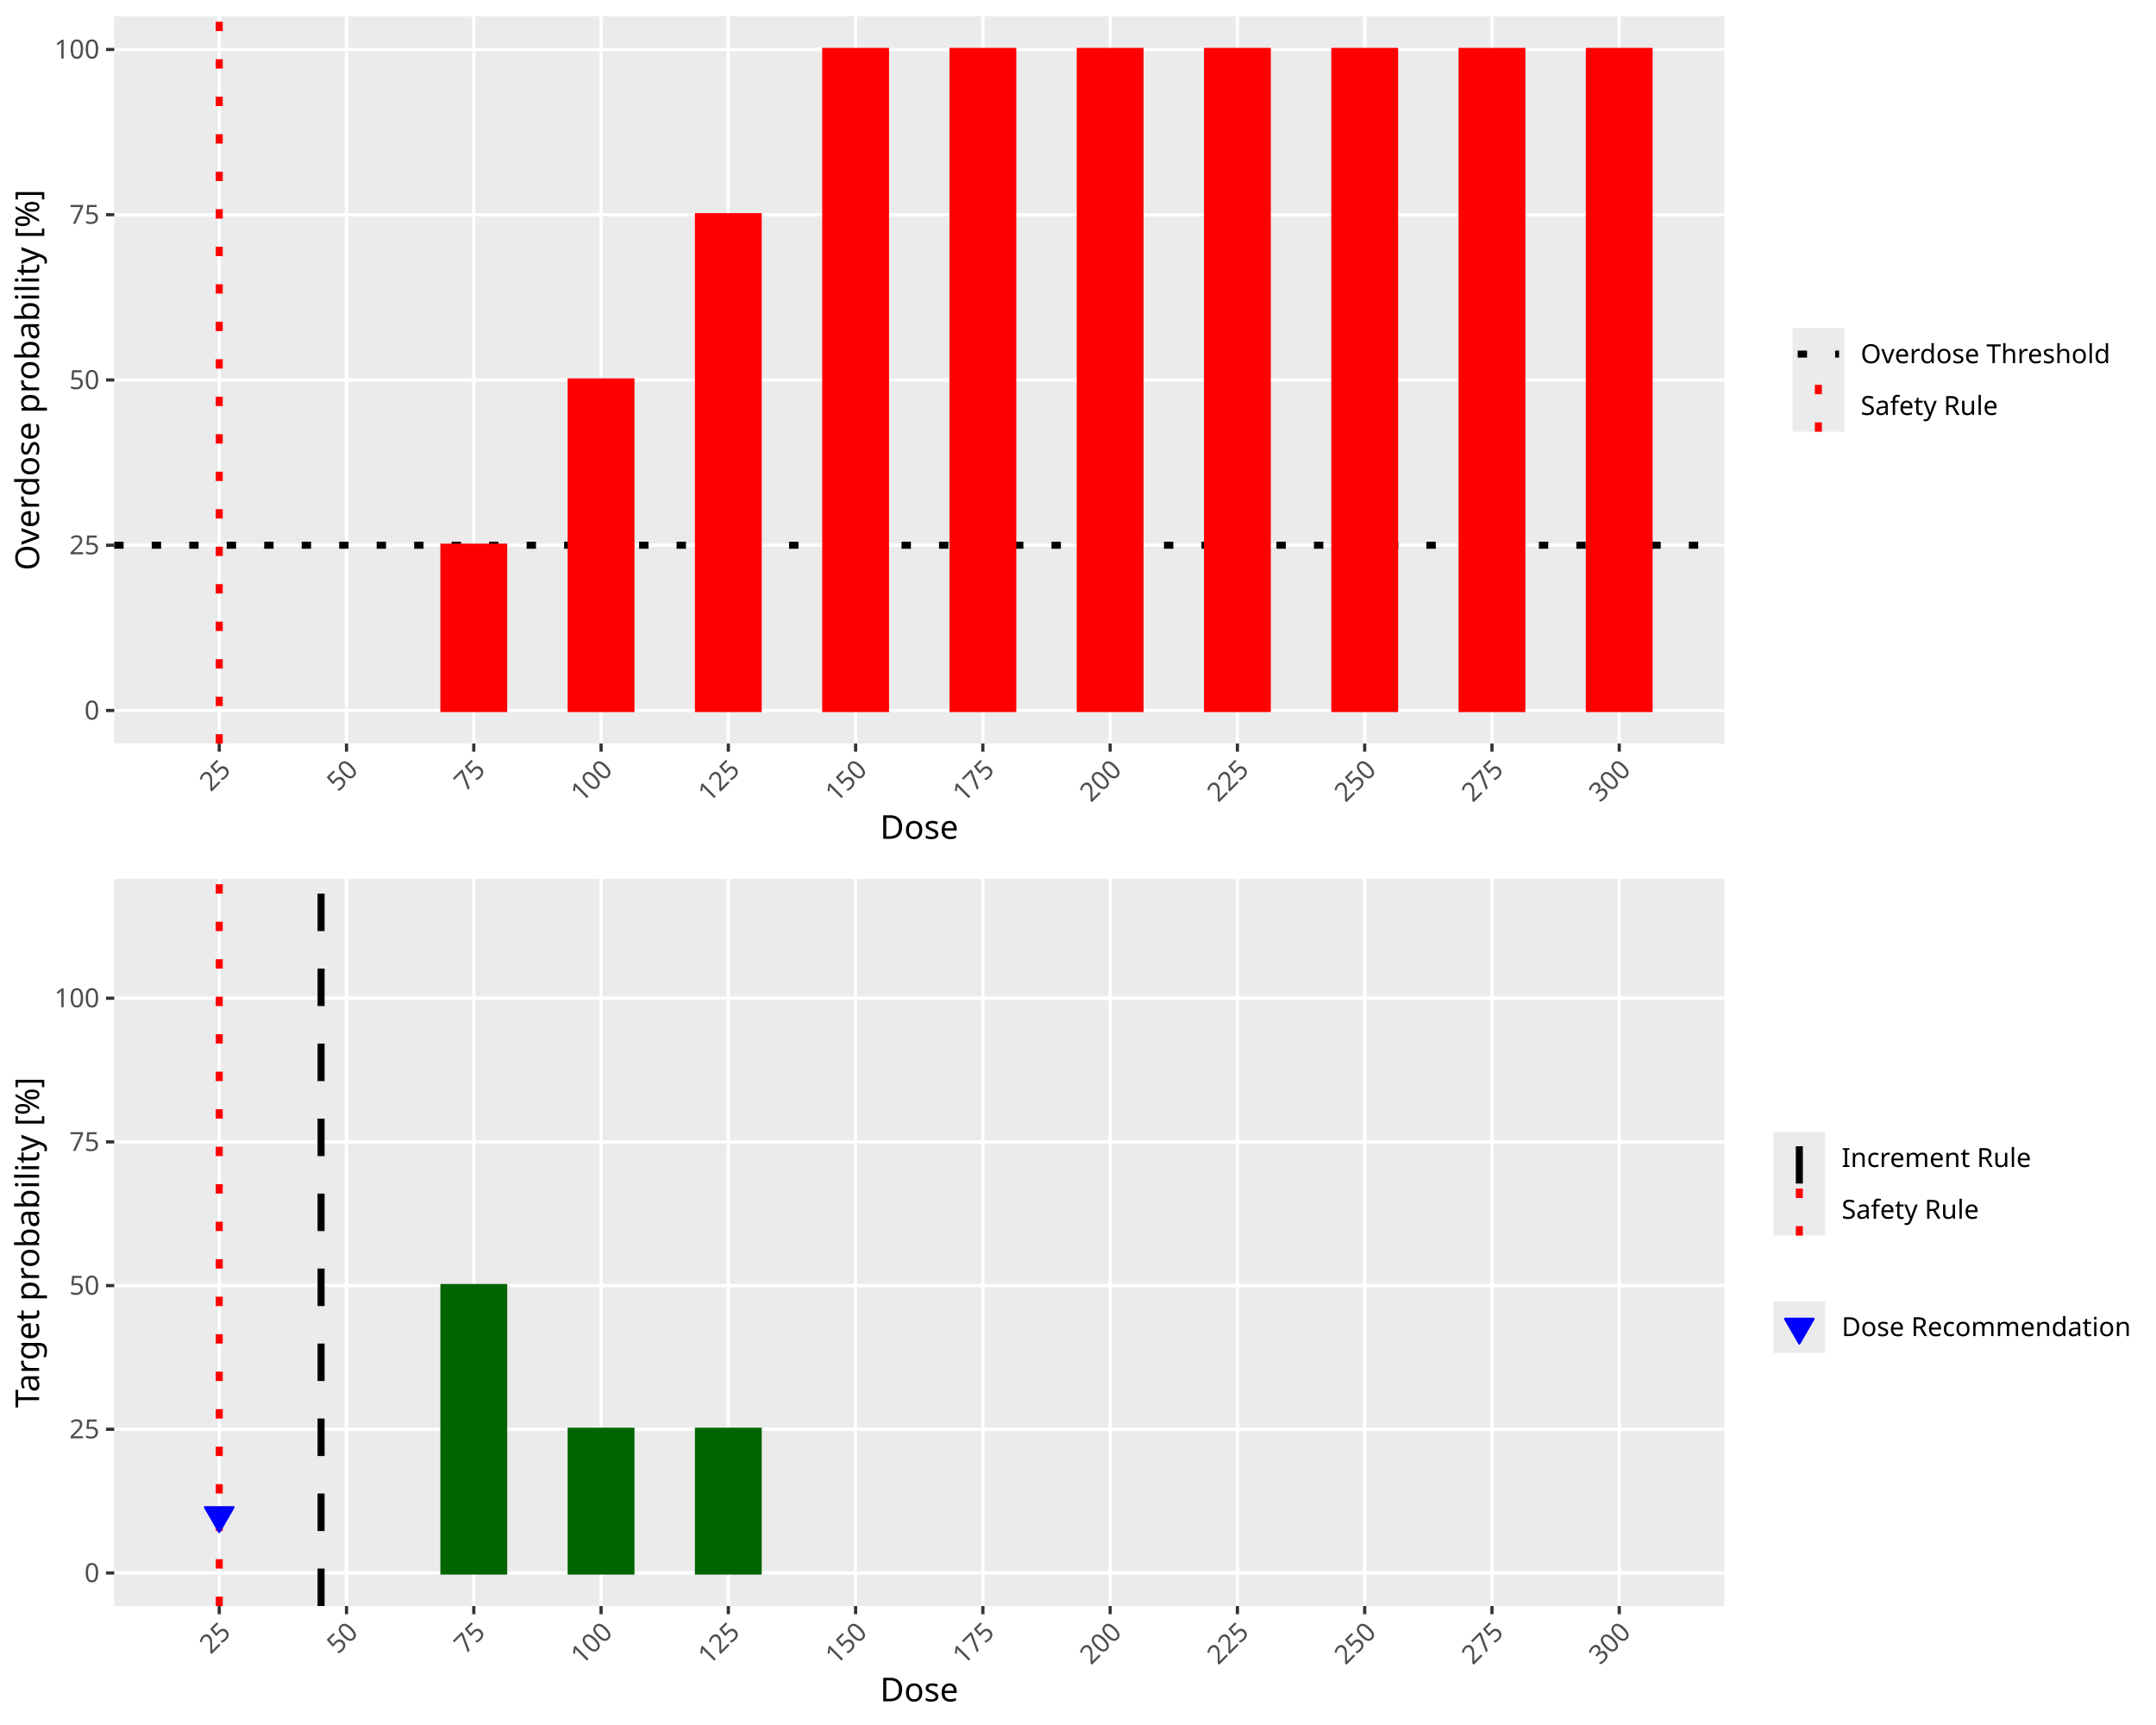
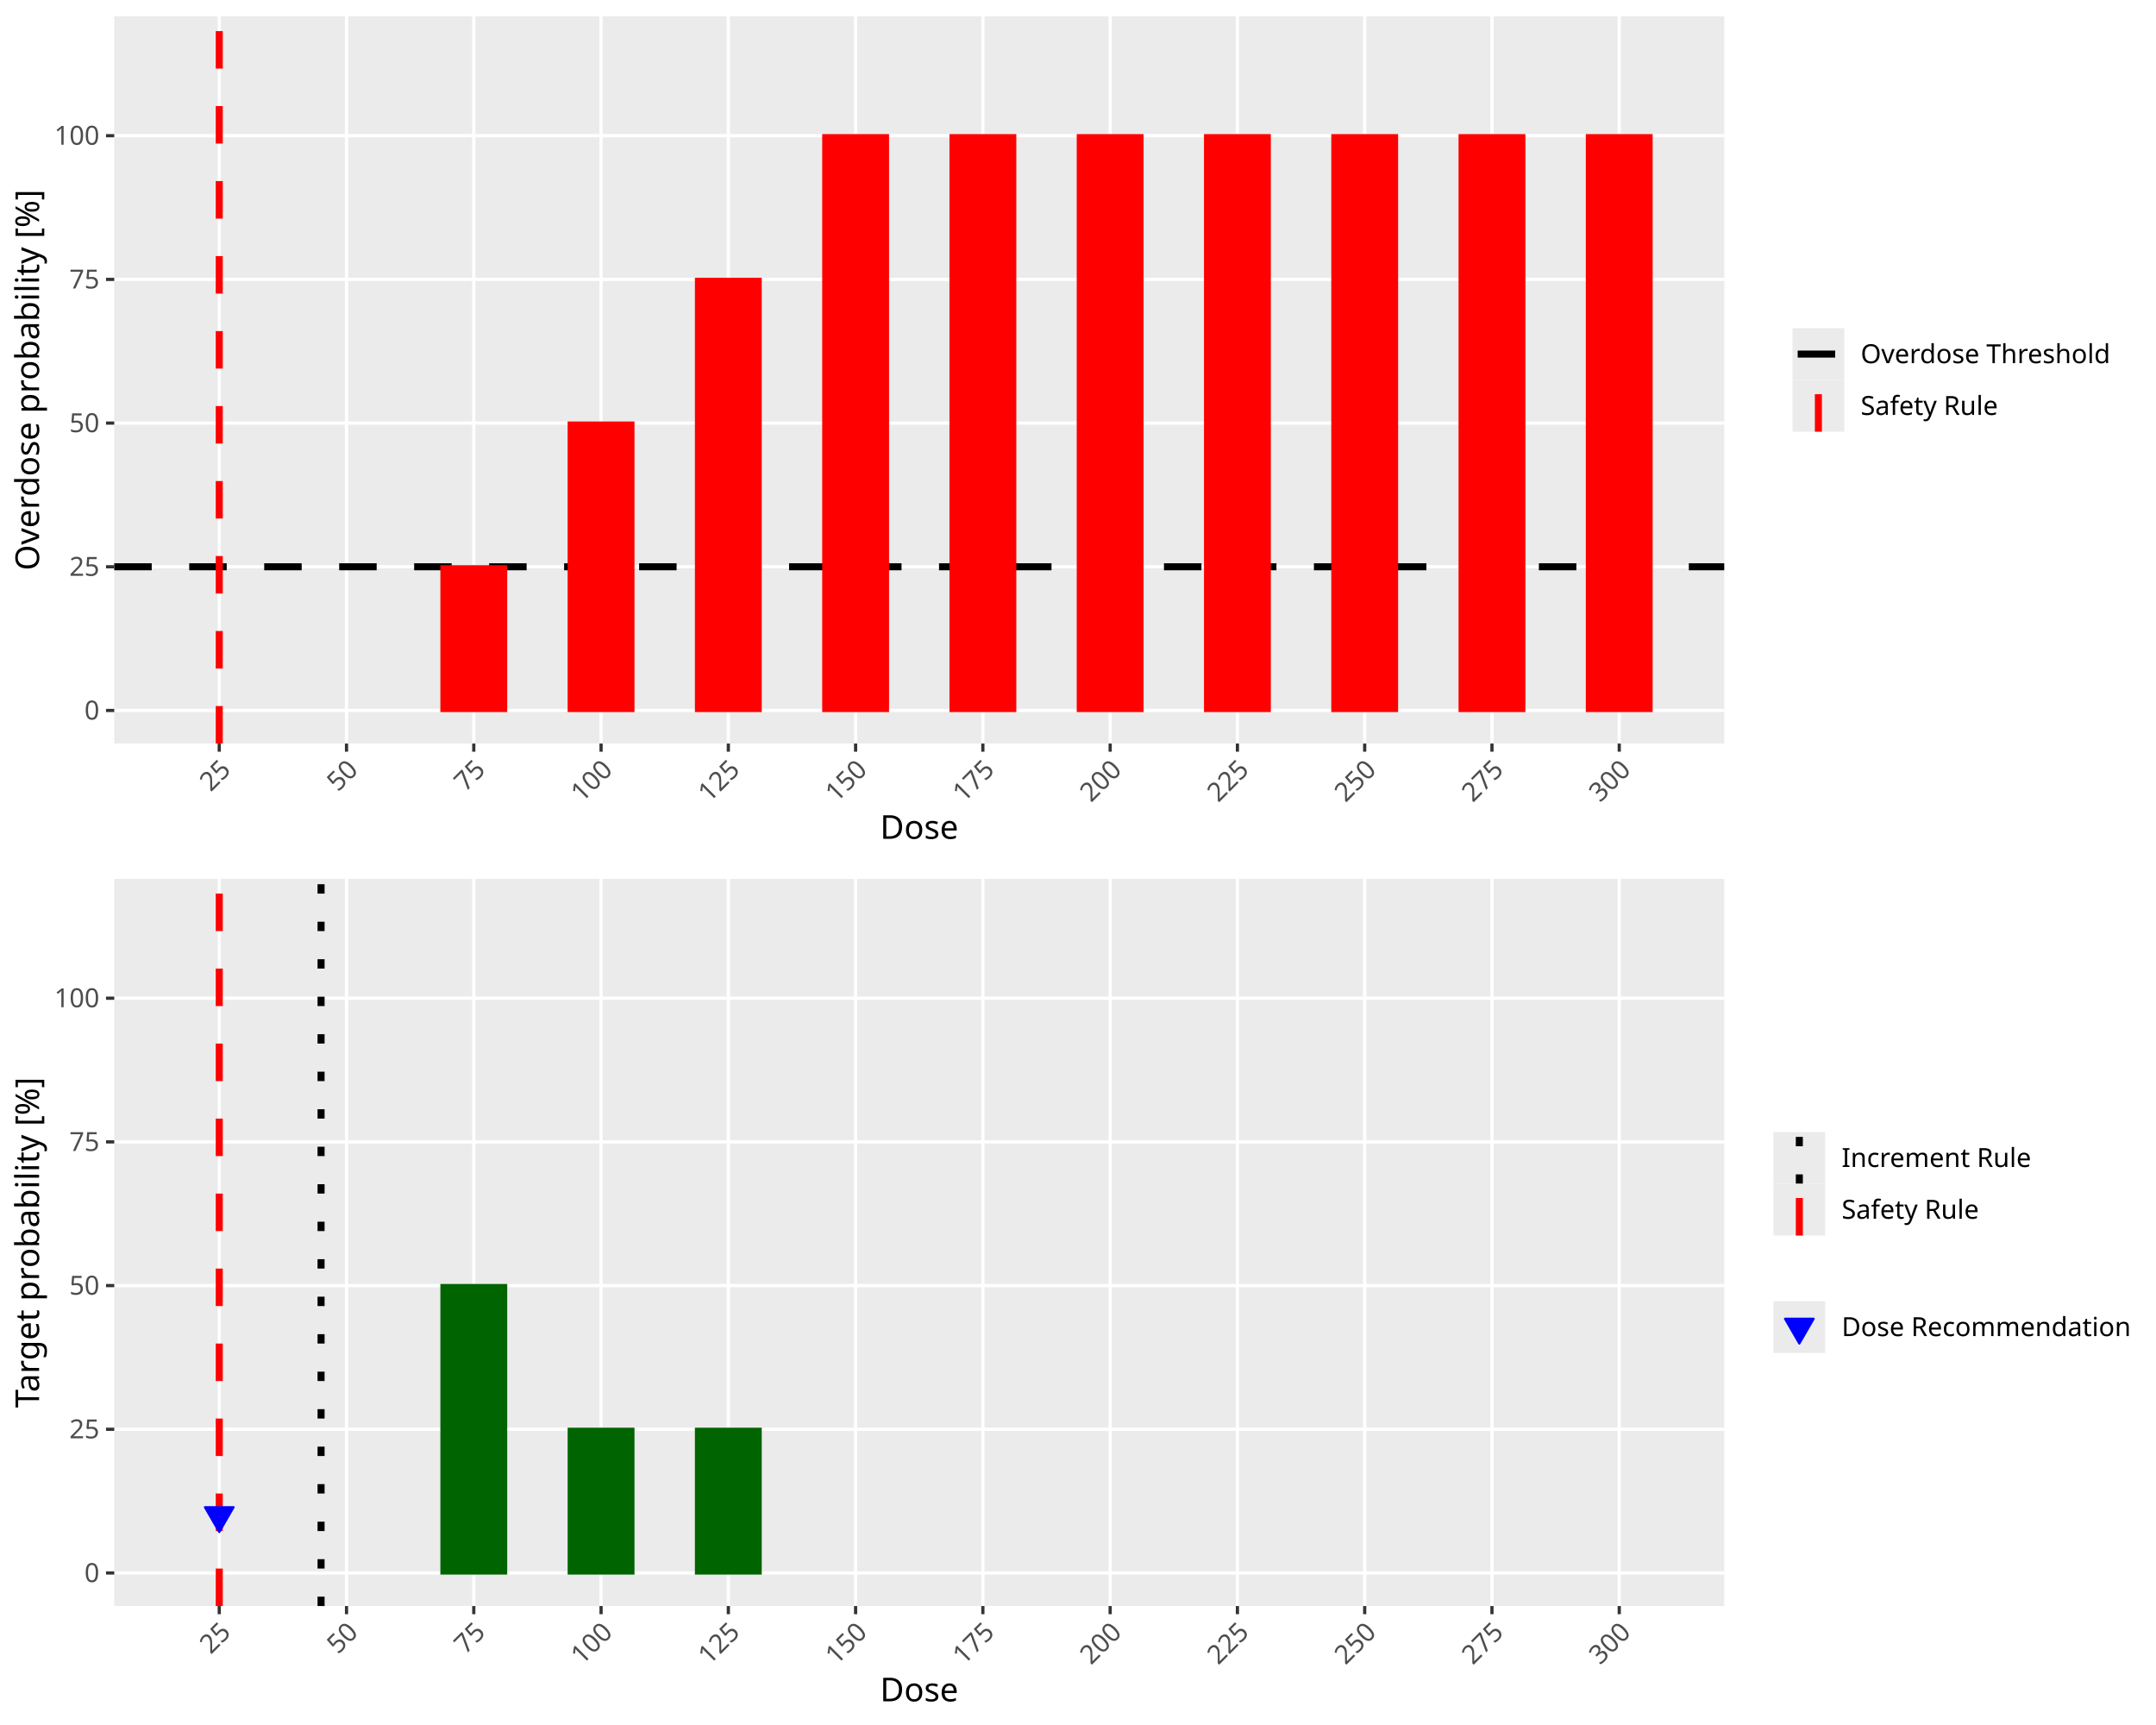
<svg xmlns="http://www.w3.org/2000/svg" class="svglite" data-engine-version="2.0" width="720.00pt" height="576.00pt" viewBox="0 0 720.00 576.00">
  <defs>
    <style type="text/css">
    .svglite line, .svglite polyline, .svglite polygon, .svglite path, .svglite rect, .svglite circle {
      fill: none;
      stroke: #000000;
      stroke-linecap: round;
      stroke-linejoin: round;
      stroke-miterlimit: 10.00;
    }
  </style>
  </defs>
  <rect width="100%" height="100%" style="stroke: none; fill: #FFFFFF;" />
  <defs>
    <clipPath id="cpMC4wMHw3MjAuMDB8MC4wMHw1NzYuMDA=">
      <rect x="0.00" y="0.00" width="720.00" height="576.00" />
    </clipPath>
  </defs>
  <g clip-path="url(#cpMC4wMHw3MjAuMDB8MC4wMHw1NzYuMDA=)">
</g>
  <defs>
    <clipPath id="cpMC4wMHw3MjAuMDB8MC4wMHwyODguMDA=">
      <rect x="0" y="0.00" width="720.00" height="288.00" />
    </clipPath>
  </defs>
  <g clip-path="url(#cpMC4wMHw3MjAuMDB8MC4wMHwyODguMDA=)">
    <rect x="0" y="0.00" width="720.00" height="288.00" style="stroke-width: 1.07; stroke: #FFFFFF; fill: #FFFFFF;" />
  </g>
  <g clip-path="url(#cpMC4wMHw3MjAuMDB8MC4wMHw1NzYuMDA=)">
</g>
  <defs>
    <clipPath id="cpMzguMTV8NTc1LjgxfDUuNDh8MjQ4LjI3">
      <rect x="38.15" y="5.48" width="537.66" height="242.80" />
    </clipPath>
  </defs>
  <g clip-path="url(#cpMzguMTV8NTc1LjgxfDUuNDh8MjQ4LjI3)">
    <rect x="38.15" y="5.48" width="537.66" height="242.80" style="stroke-width: 1.07; stroke: none; fill: #EBEBEB;" />
    <polyline points="38.15,237.24 575.81,237.24 " style="stroke-width: 1.07; stroke: #FFFFFF; stroke-linecap: butt;" />
-     <polyline points="38.15,182.06 575.81,182.06 " style="stroke-width: 1.07; stroke: #FFFFFF; stroke-linecap: butt;" />
-     <polyline points="38.15,126.88 575.81,126.88 " style="stroke-width: 1.07; stroke: #FFFFFF; stroke-linecap: butt;" />
-     <polyline points="38.15,71.70 575.81,71.70 " style="stroke-width: 1.07; stroke: #FFFFFF; stroke-linecap: butt;" />
-     <polyline points="38.15,16.52 575.81,16.52 " style="stroke-width: 1.07; stroke: #FFFFFF; stroke-linecap: butt;" />
+     <polyline points="38.15,189.26 575.81,189.26 " style="stroke-width: 1.07; stroke: #FFFFFF; stroke-linecap: butt;" />
+     <polyline points="38.15,141.27 575.81,141.27 " style="stroke-width: 1.07; stroke: #FFFFFF; stroke-linecap: butt;" />
+     <polyline points="38.15,93.29 575.81,93.29 " style="stroke-width: 1.07; stroke: #FFFFFF; stroke-linecap: butt;" />
+     <polyline points="38.15,45.31 575.81,45.31 " style="stroke-width: 1.07; stroke: #FFFFFF; stroke-linecap: butt;" />
    <polyline points="73.22,248.27 73.22,5.48 " style="stroke-width: 1.07; stroke: #FFFFFF; stroke-linecap: butt;" />
    <polyline points="115.72,248.27 115.72,5.48 " style="stroke-width: 1.07; stroke: #FFFFFF; stroke-linecap: butt;" />
    <polyline points="158.22,248.27 158.22,5.48 " style="stroke-width: 1.07; stroke: #FFFFFF; stroke-linecap: butt;" />
    <polyline points="200.73,248.27 200.73,5.48 " style="stroke-width: 1.07; stroke: #FFFFFF; stroke-linecap: butt;" />
    <polyline points="243.23,248.27 243.23,5.48 " style="stroke-width: 1.07; stroke: #FFFFFF; stroke-linecap: butt;" />
    <polyline points="285.73,248.27 285.73,5.48 " style="stroke-width: 1.07; stroke: #FFFFFF; stroke-linecap: butt;" />
    <polyline points="328.23,248.27 328.23,5.48 " style="stroke-width: 1.07; stroke: #FFFFFF; stroke-linecap: butt;" />
    <polyline points="370.74,248.27 370.74,5.48 " style="stroke-width: 1.07; stroke: #FFFFFF; stroke-linecap: butt;" />
    <polyline points="413.24,248.27 413.24,5.48 " style="stroke-width: 1.07; stroke: #FFFFFF; stroke-linecap: butt;" />
    <polyline points="455.74,248.27 455.74,5.48 " style="stroke-width: 1.07; stroke: #FFFFFF; stroke-linecap: butt;" />
    <polyline points="498.24,248.27 498.24,5.48 " style="stroke-width: 1.07; stroke: #FFFFFF; stroke-linecap: butt;" />
    <polyline points="540.75,248.27 540.75,5.48 " style="stroke-width: 1.07; stroke: #FFFFFF; stroke-linecap: butt;" />
-     <line x1="38.15" y1="182.06" x2="575.81" y2="182.06" style="stroke-width: 2.35; stroke-dasharray: 3.13,9.39; stroke-linecap: butt;" />
-     <line x1="73.22" y1="248.27" x2="73.22" y2="5.48" style="stroke-width: 2.35; stroke: #FF0000; stroke-dasharray: 3.13,9.39; stroke-linecap: butt;" />
+     <line x1="38.15" y1="189.26" x2="575.81" y2="189.26" style="stroke-width: 2.35; stroke-dasharray: 12.52,12.52; stroke-linecap: butt;" />
+     <line x1="73.22" y1="248.27" x2="73.22" y2="5.48" style="stroke-width: 2.35; stroke: #FF0000; stroke-dasharray: 12.52,12.52; stroke-linecap: butt;" />
    <rect x="62.59" y="237.24" width="21.25" height="0.00" style="stroke-width: 1.07; stroke: #FF0000; stroke-linecap: butt; stroke-linejoin: miter; fill: #FF0000;" />
    <rect x="105.09" y="237.24" width="21.25" height="0.00" style="stroke-width: 1.07; stroke: #FF0000; stroke-linecap: butt; stroke-linejoin: miter; fill: #FF0000;" />
-     <rect x="147.60" y="182.06" width="21.25" height="55.18" style="stroke-width: 1.07; stroke: #FF0000; stroke-linecap: butt; stroke-linejoin: miter; fill: #FF0000;" />
-     <rect x="190.10" y="126.88" width="21.25" height="110.36" style="stroke-width: 1.07; stroke: #FF0000; stroke-linecap: butt; stroke-linejoin: miter; fill: #FF0000;" />
-     <rect x="232.60" y="71.70" width="21.25" height="165.54" style="stroke-width: 1.07; stroke: #FF0000; stroke-linecap: butt; stroke-linejoin: miter; fill: #FF0000;" />
-     <rect x="275.11" y="16.52" width="21.25" height="220.72" style="stroke-width: 1.07; stroke: #FF0000; stroke-linecap: butt; stroke-linejoin: miter; fill: #FF0000;" />
-     <rect x="317.61" y="16.52" width="21.25" height="220.72" style="stroke-width: 1.07; stroke: #FF0000; stroke-linecap: butt; stroke-linejoin: miter; fill: #FF0000;" />
-     <rect x="360.11" y="16.52" width="21.25" height="220.72" style="stroke-width: 1.07; stroke: #FF0000; stroke-linecap: butt; stroke-linejoin: miter; fill: #FF0000;" />
-     <rect x="402.61" y="16.52" width="21.25" height="220.72" style="stroke-width: 1.07; stroke: #FF0000; stroke-linecap: butt; stroke-linejoin: miter; fill: #FF0000;" />
-     <rect x="445.12" y="16.52" width="21.25" height="220.72" style="stroke-width: 1.07; stroke: #FF0000; stroke-linecap: butt; stroke-linejoin: miter; fill: #FF0000;" />
-     <rect x="487.62" y="16.52" width="21.25" height="220.72" style="stroke-width: 1.07; stroke: #FF0000; stroke-linecap: butt; stroke-linejoin: miter; fill: #FF0000;" />
-     <rect x="530.12" y="16.52" width="21.25" height="220.72" style="stroke-width: 1.07; stroke: #FF0000; stroke-linecap: butt; stroke-linejoin: miter; fill: #FF0000;" />
+     <rect x="147.60" y="189.26" width="21.25" height="47.98" style="stroke-width: 1.07; stroke: #FF0000; stroke-linecap: butt; stroke-linejoin: miter; fill: #FF0000;" />
+     <rect x="190.10" y="141.27" width="21.25" height="95.97" style="stroke-width: 1.07; stroke: #FF0000; stroke-linecap: butt; stroke-linejoin: miter; fill: #FF0000;" />
+     <rect x="232.60" y="93.29" width="21.25" height="143.95" style="stroke-width: 1.07; stroke: #FF0000; stroke-linecap: butt; stroke-linejoin: miter; fill: #FF0000;" />
+     <rect x="275.11" y="45.31" width="21.25" height="191.93" style="stroke-width: 1.07; stroke: #FF0000; stroke-linecap: butt; stroke-linejoin: miter; fill: #FF0000;" />
+     <rect x="317.61" y="45.31" width="21.25" height="191.93" style="stroke-width: 1.07; stroke: #FF0000; stroke-linecap: butt; stroke-linejoin: miter; fill: #FF0000;" />
+     <rect x="360.11" y="45.31" width="21.25" height="191.93" style="stroke-width: 1.07; stroke: #FF0000; stroke-linecap: butt; stroke-linejoin: miter; fill: #FF0000;" />
+     <rect x="402.61" y="45.31" width="21.25" height="191.93" style="stroke-width: 1.07; stroke: #FF0000; stroke-linecap: butt; stroke-linejoin: miter; fill: #FF0000;" />
+     <rect x="445.12" y="45.31" width="21.25" height="191.93" style="stroke-width: 1.07; stroke: #FF0000; stroke-linecap: butt; stroke-linejoin: miter; fill: #FF0000;" />
+     <rect x="487.62" y="45.31" width="21.25" height="191.93" style="stroke-width: 1.07; stroke: #FF0000; stroke-linecap: butt; stroke-linejoin: miter; fill: #FF0000;" />
+     <rect x="530.12" y="45.31" width="21.25" height="191.93" style="stroke-width: 1.07; stroke: #FF0000; stroke-linecap: butt; stroke-linejoin: miter; fill: #FF0000;" />
  </g>
  <g clip-path="url(#cpMC4wMHw3MjAuMDB8MC4wMHw1NzYuMDA=)">
    <text x="33.22" y="240.27" text-anchor="end" style="font-size: 8.80px; fill: #4D4D4D; font-family: sans;" textLength="4.89px" lengthAdjust="spacingAndGlyphs">0</text>
-     <text x="33.22" y="185.09" text-anchor="end" style="font-size: 8.80px; fill: #4D4D4D; font-family: sans;" textLength="9.79px" lengthAdjust="spacingAndGlyphs">25</text>
-     <text x="33.22" y="129.91" text-anchor="end" style="font-size: 8.80px; fill: #4D4D4D; font-family: sans;" textLength="9.79px" lengthAdjust="spacingAndGlyphs">50</text>
-     <text x="33.22" y="74.72" text-anchor="end" style="font-size: 8.80px; fill: #4D4D4D; font-family: sans;" textLength="9.79px" lengthAdjust="spacingAndGlyphs">75</text>
-     <text x="33.22" y="19.54" text-anchor="end" style="font-size: 8.80px; fill: #4D4D4D; font-family: sans;" textLength="14.68px" lengthAdjust="spacingAndGlyphs">100</text>
+     <text x="33.22" y="192.28" text-anchor="end" style="font-size: 8.80px; fill: #4D4D4D; font-family: sans;" textLength="9.79px" lengthAdjust="spacingAndGlyphs">25</text>
+     <text x="33.22" y="144.30" text-anchor="end" style="font-size: 8.80px; fill: #4D4D4D; font-family: sans;" textLength="9.79px" lengthAdjust="spacingAndGlyphs">50</text>
+     <text x="33.22" y="96.32" text-anchor="end" style="font-size: 8.80px; fill: #4D4D4D; font-family: sans;" textLength="9.79px" lengthAdjust="spacingAndGlyphs">75</text>
+     <text x="33.22" y="48.33" text-anchor="end" style="font-size: 8.80px; fill: #4D4D4D; font-family: sans;" textLength="14.68px" lengthAdjust="spacingAndGlyphs">100</text>
    <polyline points="35.41,237.24 38.15,237.24 " style="stroke-width: 1.07; stroke: #333333; stroke-linecap: butt;" />
-     <polyline points="35.41,182.06 38.15,182.06 " style="stroke-width: 1.07; stroke: #333333; stroke-linecap: butt;" />
-     <polyline points="35.41,126.88 38.15,126.88 " style="stroke-width: 1.07; stroke: #333333; stroke-linecap: butt;" />
-     <polyline points="35.41,71.70 38.15,71.70 " style="stroke-width: 1.07; stroke: #333333; stroke-linecap: butt;" />
-     <polyline points="35.41,16.52 38.15,16.52 " style="stroke-width: 1.07; stroke: #333333; stroke-linecap: butt;" />
+     <polyline points="35.41,189.26 38.15,189.26 " style="stroke-width: 1.07; stroke: #333333; stroke-linecap: butt;" />
+     <polyline points="35.41,141.27 38.15,141.27 " style="stroke-width: 1.07; stroke: #333333; stroke-linecap: butt;" />
+     <polyline points="35.41,93.29 38.15,93.29 " style="stroke-width: 1.07; stroke: #333333; stroke-linecap: butt;" />
+     <polyline points="35.41,45.31 38.15,45.31 " style="stroke-width: 1.07; stroke: #333333; stroke-linecap: butt;" />
    <polyline points="73.22,251.01 73.22,248.27 " style="stroke-width: 1.07; stroke: #333333; stroke-linecap: butt;" />
    <polyline points="115.72,251.01 115.72,248.27 " style="stroke-width: 1.07; stroke: #333333; stroke-linecap: butt;" />
    <polyline points="158.22,251.01 158.22,248.27 " style="stroke-width: 1.07; stroke: #333333; stroke-linecap: butt;" />
    <polyline points="200.73,251.01 200.73,248.27 " style="stroke-width: 1.07; stroke: #333333; stroke-linecap: butt;" />
    <polyline points="243.23,251.01 243.23,248.27 " style="stroke-width: 1.07; stroke: #333333; stroke-linecap: butt;" />
    <polyline points="285.73,251.01 285.73,248.27 " style="stroke-width: 1.07; stroke: #333333; stroke-linecap: butt;" />
    <polyline points="328.23,251.01 328.23,248.27 " style="stroke-width: 1.07; stroke: #333333; stroke-linecap: butt;" />
    <polyline points="370.74,251.01 370.74,248.27 " style="stroke-width: 1.07; stroke: #333333; stroke-linecap: butt;" />
    <polyline points="413.24,251.01 413.24,248.27 " style="stroke-width: 1.07; stroke: #333333; stroke-linecap: butt;" />
    <polyline points="455.74,251.01 455.74,248.27 " style="stroke-width: 1.07; stroke: #333333; stroke-linecap: butt;" />
    <polyline points="498.24,251.01 498.24,248.27 " style="stroke-width: 1.07; stroke: #333333; stroke-linecap: butt;" />
    <polyline points="540.75,251.01 540.75,248.27 " style="stroke-width: 1.07; stroke: #333333; stroke-linecap: butt;" />
    <text transform="translate(77.50,257.49) rotate(-45)" text-anchor="end" style="font-size: 8.80px; fill: #4D4D4D; font-family: sans;" textLength="9.79px" lengthAdjust="spacingAndGlyphs">25</text>
    <text transform="translate(120.00,257.49) rotate(-45)" text-anchor="end" style="font-size: 8.80px; fill: #4D4D4D; font-family: sans;" textLength="9.79px" lengthAdjust="spacingAndGlyphs">50</text>
    <text transform="translate(162.51,257.49) rotate(-45)" text-anchor="end" style="font-size: 8.80px; fill: #4D4D4D; font-family: sans;" textLength="9.79px" lengthAdjust="spacingAndGlyphs">75</text>
    <text transform="translate(205.01,257.49) rotate(-45)" text-anchor="end" style="font-size: 8.80px; fill: #4D4D4D; font-family: sans;" textLength="14.68px" lengthAdjust="spacingAndGlyphs">100</text>
    <text transform="translate(247.51,257.49) rotate(-45)" text-anchor="end" style="font-size: 8.80px; fill: #4D4D4D; font-family: sans;" textLength="14.68px" lengthAdjust="spacingAndGlyphs">125</text>
    <text transform="translate(290.01,257.49) rotate(-45)" text-anchor="end" style="font-size: 8.80px; fill: #4D4D4D; font-family: sans;" textLength="14.68px" lengthAdjust="spacingAndGlyphs">150</text>
    <text transform="translate(332.52,257.49) rotate(-45)" text-anchor="end" style="font-size: 8.80px; fill: #4D4D4D; font-family: sans;" textLength="14.68px" lengthAdjust="spacingAndGlyphs">175</text>
    <text transform="translate(375.02,257.49) rotate(-45)" text-anchor="end" style="font-size: 8.80px; fill: #4D4D4D; font-family: sans;" textLength="14.68px" lengthAdjust="spacingAndGlyphs">200</text>
    <text transform="translate(417.52,257.49) rotate(-45)" text-anchor="end" style="font-size: 8.80px; fill: #4D4D4D; font-family: sans;" textLength="14.68px" lengthAdjust="spacingAndGlyphs">225</text>
    <text transform="translate(460.02,257.49) rotate(-45)" text-anchor="end" style="font-size: 8.80px; fill: #4D4D4D; font-family: sans;" textLength="14.68px" lengthAdjust="spacingAndGlyphs">250</text>
    <text transform="translate(502.53,257.49) rotate(-45)" text-anchor="end" style="font-size: 8.80px; fill: #4D4D4D; font-family: sans;" textLength="14.68px" lengthAdjust="spacingAndGlyphs">275</text>
    <text transform="translate(545.03,257.49) rotate(-45)" text-anchor="end" style="font-size: 8.80px; fill: #4D4D4D; font-family: sans;" textLength="14.68px" lengthAdjust="spacingAndGlyphs">300</text>
    <text x="306.98" y="280.10" text-anchor="middle" style="font-size: 11.00px; font-family: sans;" textLength="25.69px" lengthAdjust="spacingAndGlyphs">Dose</text>
    <text transform="translate(13.05,126.88) rotate(-90)" text-anchor="middle" style="font-size: 11.00px; font-family: sans;" textLength="119.85px" lengthAdjust="spacingAndGlyphs">Overdose probability [%]</text>
    <rect x="593.13" y="104.12" width="115.02" height="45.52" style="stroke-width: 1.07; stroke: none; fill: #FFFFFF;" />
    <rect x="598.61" y="109.60" width="17.28" height="17.28" style="stroke-width: 1.07; stroke: none; fill: #EBEBEB;" />
-     <line x1="600.34" y1="118.24" x2="614.16" y2="118.24" style="stroke-width: 2.35; stroke-dasharray: 3.13,9.39; stroke-linecap: butt;" />
+     <line x1="600.34" y1="118.24" x2="614.16" y2="118.24" style="stroke-width: 2.35; stroke-dasharray: 12.52,12.52; stroke-linecap: butt;" />
    <rect x="598.61" y="126.88" width="17.28" height="17.28" style="stroke-width: 1.07; stroke: none; fill: #EBEBEB;" />
-     <line x1="607.25" y1="144.16" x2="607.25" y2="126.88" style="stroke-width: 2.35; stroke: #FF0000; stroke-dasharray: 3.13,9.39; stroke-linecap: butt;" />
+     <line x1="607.25" y1="144.16" x2="607.25" y2="126.88" style="stroke-width: 2.35; stroke: #FF0000; stroke-dasharray: 12.52,12.52; stroke-linecap: butt;" />
    <text x="621.37" y="121.27" style="font-size: 8.80px; font-family: sans;" textLength="79.74px" lengthAdjust="spacingAndGlyphs">Overdose Threshold</text>
    <text x="621.37" y="138.55" style="font-size: 8.80px; font-family: sans;" textLength="45.50px" lengthAdjust="spacingAndGlyphs">Safety Rule</text>
  </g>
  <defs>
    <clipPath id="cpMC4wMHw3MjAuMDB8Mjg4LjAwfDU3Ni4wMA==">
      <rect x="0" y="288.00" width="720.00" height="288.00" />
    </clipPath>
  </defs>
  <g clip-path="url(#cpMC4wMHw3MjAuMDB8Mjg4LjAwfDU3Ni4wMA==)">
    <rect x="0" y="288.00" width="720.00" height="288.00" style="stroke-width: 1.07; stroke: #FFFFFF; fill: #FFFFFF;" />
  </g>
  <g clip-path="url(#cpMC4wMHw3MjAuMDB8MC4wMHw1NzYuMDA=)">
</g>
  <defs>
    <clipPath id="cpMzguMTV8NTc1LjgxfDI5My40OHw1MzYuMjc=">
      <rect x="38.15" y="293.48" width="537.66" height="242.80" />
    </clipPath>
  </defs>
  <g clip-path="url(#cpMzguMTV8NTc1LjgxfDI5My40OHw1MzYuMjc=)">
    <rect x="38.15" y="293.48" width="537.66" height="242.80" style="stroke-width: 1.07; stroke: none; fill: #EBEBEB;" />
    <polyline points="38.15,525.24 575.81,525.24 " style="stroke-width: 1.07; stroke: #FFFFFF; stroke-linecap: butt;" />
    <polyline points="38.15,477.26 575.81,477.26 " style="stroke-width: 1.07; stroke: #FFFFFF; stroke-linecap: butt;" />
    <polyline points="38.15,429.27 575.81,429.27 " style="stroke-width: 1.07; stroke: #FFFFFF; stroke-linecap: butt;" />
    <polyline points="38.15,381.29 575.81,381.29 " style="stroke-width: 1.07; stroke: #FFFFFF; stroke-linecap: butt;" />
    <polyline points="38.15,333.31 575.81,333.31 " style="stroke-width: 1.07; stroke: #FFFFFF; stroke-linecap: butt;" />
    <polyline points="73.22,536.27 73.22,293.48 " style="stroke-width: 1.07; stroke: #FFFFFF; stroke-linecap: butt;" />
    <polyline points="115.72,536.27 115.72,293.48 " style="stroke-width: 1.07; stroke: #FFFFFF; stroke-linecap: butt;" />
    <polyline points="158.22,536.27 158.22,293.48 " style="stroke-width: 1.07; stroke: #FFFFFF; stroke-linecap: butt;" />
    <polyline points="200.73,536.27 200.73,293.48 " style="stroke-width: 1.07; stroke: #FFFFFF; stroke-linecap: butt;" />
    <polyline points="243.23,536.27 243.23,293.48 " style="stroke-width: 1.07; stroke: #FFFFFF; stroke-linecap: butt;" />
    <polyline points="285.73,536.27 285.73,293.48 " style="stroke-width: 1.07; stroke: #FFFFFF; stroke-linecap: butt;" />
    <polyline points="328.23,536.27 328.23,293.48 " style="stroke-width: 1.07; stroke: #FFFFFF; stroke-linecap: butt;" />
    <polyline points="370.74,536.27 370.74,293.48 " style="stroke-width: 1.07; stroke: #FFFFFF; stroke-linecap: butt;" />
    <polyline points="413.24,536.27 413.24,293.48 " style="stroke-width: 1.07; stroke: #FFFFFF; stroke-linecap: butt;" />
    <polyline points="455.74,536.27 455.74,293.48 " style="stroke-width: 1.07; stroke: #FFFFFF; stroke-linecap: butt;" />
    <polyline points="498.24,536.27 498.24,293.48 " style="stroke-width: 1.07; stroke: #FFFFFF; stroke-linecap: butt;" />
    <polyline points="540.75,536.27 540.75,293.48 " style="stroke-width: 1.07; stroke: #FFFFFF; stroke-linecap: butt;" />
-     <line x1="107.22" y1="536.27" x2="107.22" y2="293.48" style="stroke-width: 2.35; stroke-dasharray: 12.52,12.52; stroke-linecap: butt;" />
-     <line x1="73.22" y1="536.27" x2="73.22" y2="293.48" style="stroke-width: 2.35; stroke: #FF0000; stroke-dasharray: 3.13,9.39; stroke-linecap: butt;" />
+     <line x1="107.22" y1="536.27" x2="107.22" y2="293.48" style="stroke-width: 2.35; stroke-dasharray: 3.13,9.39; stroke-linecap: butt;" />
+     <line x1="73.22" y1="536.27" x2="73.22" y2="293.48" style="stroke-width: 2.35; stroke: #FF0000; stroke-dasharray: 12.52,12.52; stroke-linecap: butt;" />
    <rect x="62.59" y="525.24" width="21.25" height="0.00" style="stroke-width: 1.07; stroke: #006400; stroke-linecap: butt; stroke-linejoin: miter; fill: #006400;" />
    <rect x="105.09" y="525.24" width="21.25" height="0.00" style="stroke-width: 1.07; stroke: #006400; stroke-linecap: butt; stroke-linejoin: miter; fill: #006400;" />
    <rect x="147.60" y="429.27" width="21.25" height="95.97" style="stroke-width: 1.07; stroke: #006400; stroke-linecap: butt; stroke-linejoin: miter; fill: #006400;" />
    <rect x="190.10" y="477.26" width="21.25" height="47.98" style="stroke-width: 1.07; stroke: #006400; stroke-linecap: butt; stroke-linejoin: miter; fill: #006400;" />
    <rect x="232.60" y="477.26" width="21.25" height="47.98" style="stroke-width: 1.07; stroke: #006400; stroke-linecap: butt; stroke-linejoin: miter; fill: #006400;" />
    <rect x="275.11" y="525.24" width="21.25" height="0.00" style="stroke-width: 1.07; stroke: #006400; stroke-linecap: butt; stroke-linejoin: miter; fill: #006400;" />
    <rect x="317.61" y="525.24" width="21.25" height="0.00" style="stroke-width: 1.07; stroke: #006400; stroke-linecap: butt; stroke-linejoin: miter; fill: #006400;" />
    <rect x="360.11" y="525.24" width="21.25" height="0.00" style="stroke-width: 1.07; stroke: #006400; stroke-linecap: butt; stroke-linejoin: miter; fill: #006400;" />
    <rect x="402.61" y="525.24" width="21.25" height="0.00" style="stroke-width: 1.07; stroke: #006400; stroke-linecap: butt; stroke-linejoin: miter; fill: #006400;" />
    <rect x="445.12" y="525.24" width="21.25" height="0.00" style="stroke-width: 1.07; stroke: #006400; stroke-linecap: butt; stroke-linejoin: miter; fill: #006400;" />
    <rect x="487.62" y="525.24" width="21.25" height="0.00" style="stroke-width: 1.07; stroke: #006400; stroke-linecap: butt; stroke-linejoin: miter; fill: #006400;" />
    <rect x="530.12" y="525.24" width="21.25" height="0.00" style="stroke-width: 1.07; stroke: #006400; stroke-linecap: butt; stroke-linejoin: miter; fill: #006400;" />
    <polygon points="73.22,511.57 78.01,503.28 68.43,503.28 " style="stroke-width: 0.71; stroke: #0000FF; fill: #0000FF;" />
  </g>
  <g clip-path="url(#cpMC4wMHw3MjAuMDB8MC4wMHw1NzYuMDA=)">
    <text x="33.22" y="528.27" text-anchor="end" style="font-size: 8.80px; fill: #4D4D4D; font-family: sans;" textLength="4.89px" lengthAdjust="spacingAndGlyphs">0</text>
    <text x="33.22" y="480.28" text-anchor="end" style="font-size: 8.80px; fill: #4D4D4D; font-family: sans;" textLength="9.79px" lengthAdjust="spacingAndGlyphs">25</text>
    <text x="33.22" y="432.30" text-anchor="end" style="font-size: 8.80px; fill: #4D4D4D; font-family: sans;" textLength="9.79px" lengthAdjust="spacingAndGlyphs">50</text>
    <text x="33.22" y="384.32" text-anchor="end" style="font-size: 8.80px; fill: #4D4D4D; font-family: sans;" textLength="9.79px" lengthAdjust="spacingAndGlyphs">75</text>
    <text x="33.22" y="336.33" text-anchor="end" style="font-size: 8.80px; fill: #4D4D4D; font-family: sans;" textLength="14.68px" lengthAdjust="spacingAndGlyphs">100</text>
    <polyline points="35.41,525.24 38.15,525.24 " style="stroke-width: 1.07; stroke: #333333; stroke-linecap: butt;" />
    <polyline points="35.41,477.26 38.15,477.26 " style="stroke-width: 1.07; stroke: #333333; stroke-linecap: butt;" />
    <polyline points="35.41,429.27 38.15,429.27 " style="stroke-width: 1.07; stroke: #333333; stroke-linecap: butt;" />
    <polyline points="35.41,381.29 38.15,381.29 " style="stroke-width: 1.07; stroke: #333333; stroke-linecap: butt;" />
    <polyline points="35.41,333.31 38.15,333.31 " style="stroke-width: 1.07; stroke: #333333; stroke-linecap: butt;" />
    <polyline points="73.22,539.01 73.22,536.27 " style="stroke-width: 1.07; stroke: #333333; stroke-linecap: butt;" />
    <polyline points="115.72,539.01 115.72,536.27 " style="stroke-width: 1.07; stroke: #333333; stroke-linecap: butt;" />
    <polyline points="158.22,539.01 158.22,536.27 " style="stroke-width: 1.07; stroke: #333333; stroke-linecap: butt;" />
    <polyline points="200.73,539.01 200.73,536.27 " style="stroke-width: 1.07; stroke: #333333; stroke-linecap: butt;" />
    <polyline points="243.23,539.01 243.23,536.27 " style="stroke-width: 1.07; stroke: #333333; stroke-linecap: butt;" />
    <polyline points="285.73,539.01 285.73,536.27 " style="stroke-width: 1.07; stroke: #333333; stroke-linecap: butt;" />
    <polyline points="328.23,539.01 328.23,536.27 " style="stroke-width: 1.07; stroke: #333333; stroke-linecap: butt;" />
    <polyline points="370.74,539.01 370.74,536.27 " style="stroke-width: 1.07; stroke: #333333; stroke-linecap: butt;" />
    <polyline points="413.24,539.01 413.24,536.27 " style="stroke-width: 1.07; stroke: #333333; stroke-linecap: butt;" />
    <polyline points="455.74,539.01 455.74,536.27 " style="stroke-width: 1.07; stroke: #333333; stroke-linecap: butt;" />
    <polyline points="498.24,539.01 498.24,536.27 " style="stroke-width: 1.07; stroke: #333333; stroke-linecap: butt;" />
    <polyline points="540.75,539.01 540.75,536.27 " style="stroke-width: 1.07; stroke: #333333; stroke-linecap: butt;" />
    <text transform="translate(77.50,545.49) rotate(-45)" text-anchor="end" style="font-size: 8.80px; fill: #4D4D4D; font-family: sans;" textLength="9.79px" lengthAdjust="spacingAndGlyphs">25</text>
    <text transform="translate(120.00,545.49) rotate(-45)" text-anchor="end" style="font-size: 8.80px; fill: #4D4D4D; font-family: sans;" textLength="9.79px" lengthAdjust="spacingAndGlyphs">50</text>
    <text transform="translate(162.51,545.49) rotate(-45)" text-anchor="end" style="font-size: 8.80px; fill: #4D4D4D; font-family: sans;" textLength="9.79px" lengthAdjust="spacingAndGlyphs">75</text>
    <text transform="translate(205.01,545.49) rotate(-45)" text-anchor="end" style="font-size: 8.80px; fill: #4D4D4D; font-family: sans;" textLength="14.68px" lengthAdjust="spacingAndGlyphs">100</text>
    <text transform="translate(247.51,545.49) rotate(-45)" text-anchor="end" style="font-size: 8.80px; fill: #4D4D4D; font-family: sans;" textLength="14.68px" lengthAdjust="spacingAndGlyphs">125</text>
    <text transform="translate(290.01,545.49) rotate(-45)" text-anchor="end" style="font-size: 8.80px; fill: #4D4D4D; font-family: sans;" textLength="14.68px" lengthAdjust="spacingAndGlyphs">150</text>
    <text transform="translate(332.52,545.49) rotate(-45)" text-anchor="end" style="font-size: 8.80px; fill: #4D4D4D; font-family: sans;" textLength="14.68px" lengthAdjust="spacingAndGlyphs">175</text>
    <text transform="translate(375.02,545.49) rotate(-45)" text-anchor="end" style="font-size: 8.80px; fill: #4D4D4D; font-family: sans;" textLength="14.68px" lengthAdjust="spacingAndGlyphs">200</text>
    <text transform="translate(417.52,545.49) rotate(-45)" text-anchor="end" style="font-size: 8.80px; fill: #4D4D4D; font-family: sans;" textLength="14.68px" lengthAdjust="spacingAndGlyphs">225</text>
    <text transform="translate(460.02,545.49) rotate(-45)" text-anchor="end" style="font-size: 8.80px; fill: #4D4D4D; font-family: sans;" textLength="14.68px" lengthAdjust="spacingAndGlyphs">250</text>
    <text transform="translate(502.53,545.49) rotate(-45)" text-anchor="end" style="font-size: 8.80px; fill: #4D4D4D; font-family: sans;" textLength="14.68px" lengthAdjust="spacingAndGlyphs">275</text>
    <text transform="translate(545.03,545.49) rotate(-45)" text-anchor="end" style="font-size: 8.80px; fill: #4D4D4D; font-family: sans;" textLength="14.68px" lengthAdjust="spacingAndGlyphs">300</text>
    <text x="306.98" y="568.10" text-anchor="middle" style="font-size: 11.00px; font-family: sans;" textLength="25.69px" lengthAdjust="spacingAndGlyphs">Dose</text>
    <text transform="translate(13.05,414.88) rotate(-90)" text-anchor="middle" style="font-size: 11.00px; font-family: sans;" textLength="103.94px" lengthAdjust="spacingAndGlyphs">Target probability [%]</text>
    <rect x="586.77" y="372.52" width="94.74" height="45.52" style="stroke-width: 1.07; stroke: none; fill: #FFFFFF;" />
    <rect x="592.25" y="378.00" width="17.28" height="17.28" style="stroke-width: 1.07; stroke: none; fill: #EBEBEB;" />
-     <line x1="600.89" y1="395.28" x2="600.89" y2="378.00" style="stroke-width: 2.35; stroke-dasharray: 12.52,12.52; stroke-linecap: butt;" />
+     <line x1="600.89" y1="395.28" x2="600.89" y2="378.00" style="stroke-width: 2.35; stroke-dasharray: 3.13,9.39; stroke-linecap: butt;" />
    <rect x="592.25" y="395.28" width="17.28" height="17.28" style="stroke-width: 1.07; stroke: none; fill: #EBEBEB;" />
-     <line x1="600.89" y1="412.56" x2="600.89" y2="395.28" style="stroke-width: 2.35; stroke: #FF0000; stroke-dasharray: 3.13,9.39; stroke-linecap: butt;" />
+     <line x1="600.89" y1="412.56" x2="600.89" y2="395.28" style="stroke-width: 2.35; stroke: #FF0000; stroke-dasharray: 12.52,12.52; stroke-linecap: butt;" />
    <text x="615.01" y="389.67" style="font-size: 8.80px; font-family: sans;" textLength="59.68px" lengthAdjust="spacingAndGlyphs">Increment Rule</text>
    <text x="615.01" y="406.95" style="font-size: 8.80px; font-family: sans;" textLength="45.50px" lengthAdjust="spacingAndGlyphs">Safety Rule</text>
    <rect x="586.77" y="429.00" width="127.75" height="28.24" style="stroke-width: 1.07; stroke: none; fill: #FFFFFF;" />
    <rect x="592.25" y="434.48" width="17.28" height="17.28" style="stroke-width: 1.07; stroke: none; fill: #EBEBEB;" />
    <polygon points="600.89,448.64 605.68,440.35 596.10,440.35 " style="stroke-width: 0.71; stroke: #0000FF; fill: #0000FF;" />
    <text x="615.01" y="446.14" style="font-size: 8.80px; font-family: sans;" textLength="91.98px" lengthAdjust="spacingAndGlyphs">Dose Recommendation</text>
  </g>
</svg>
